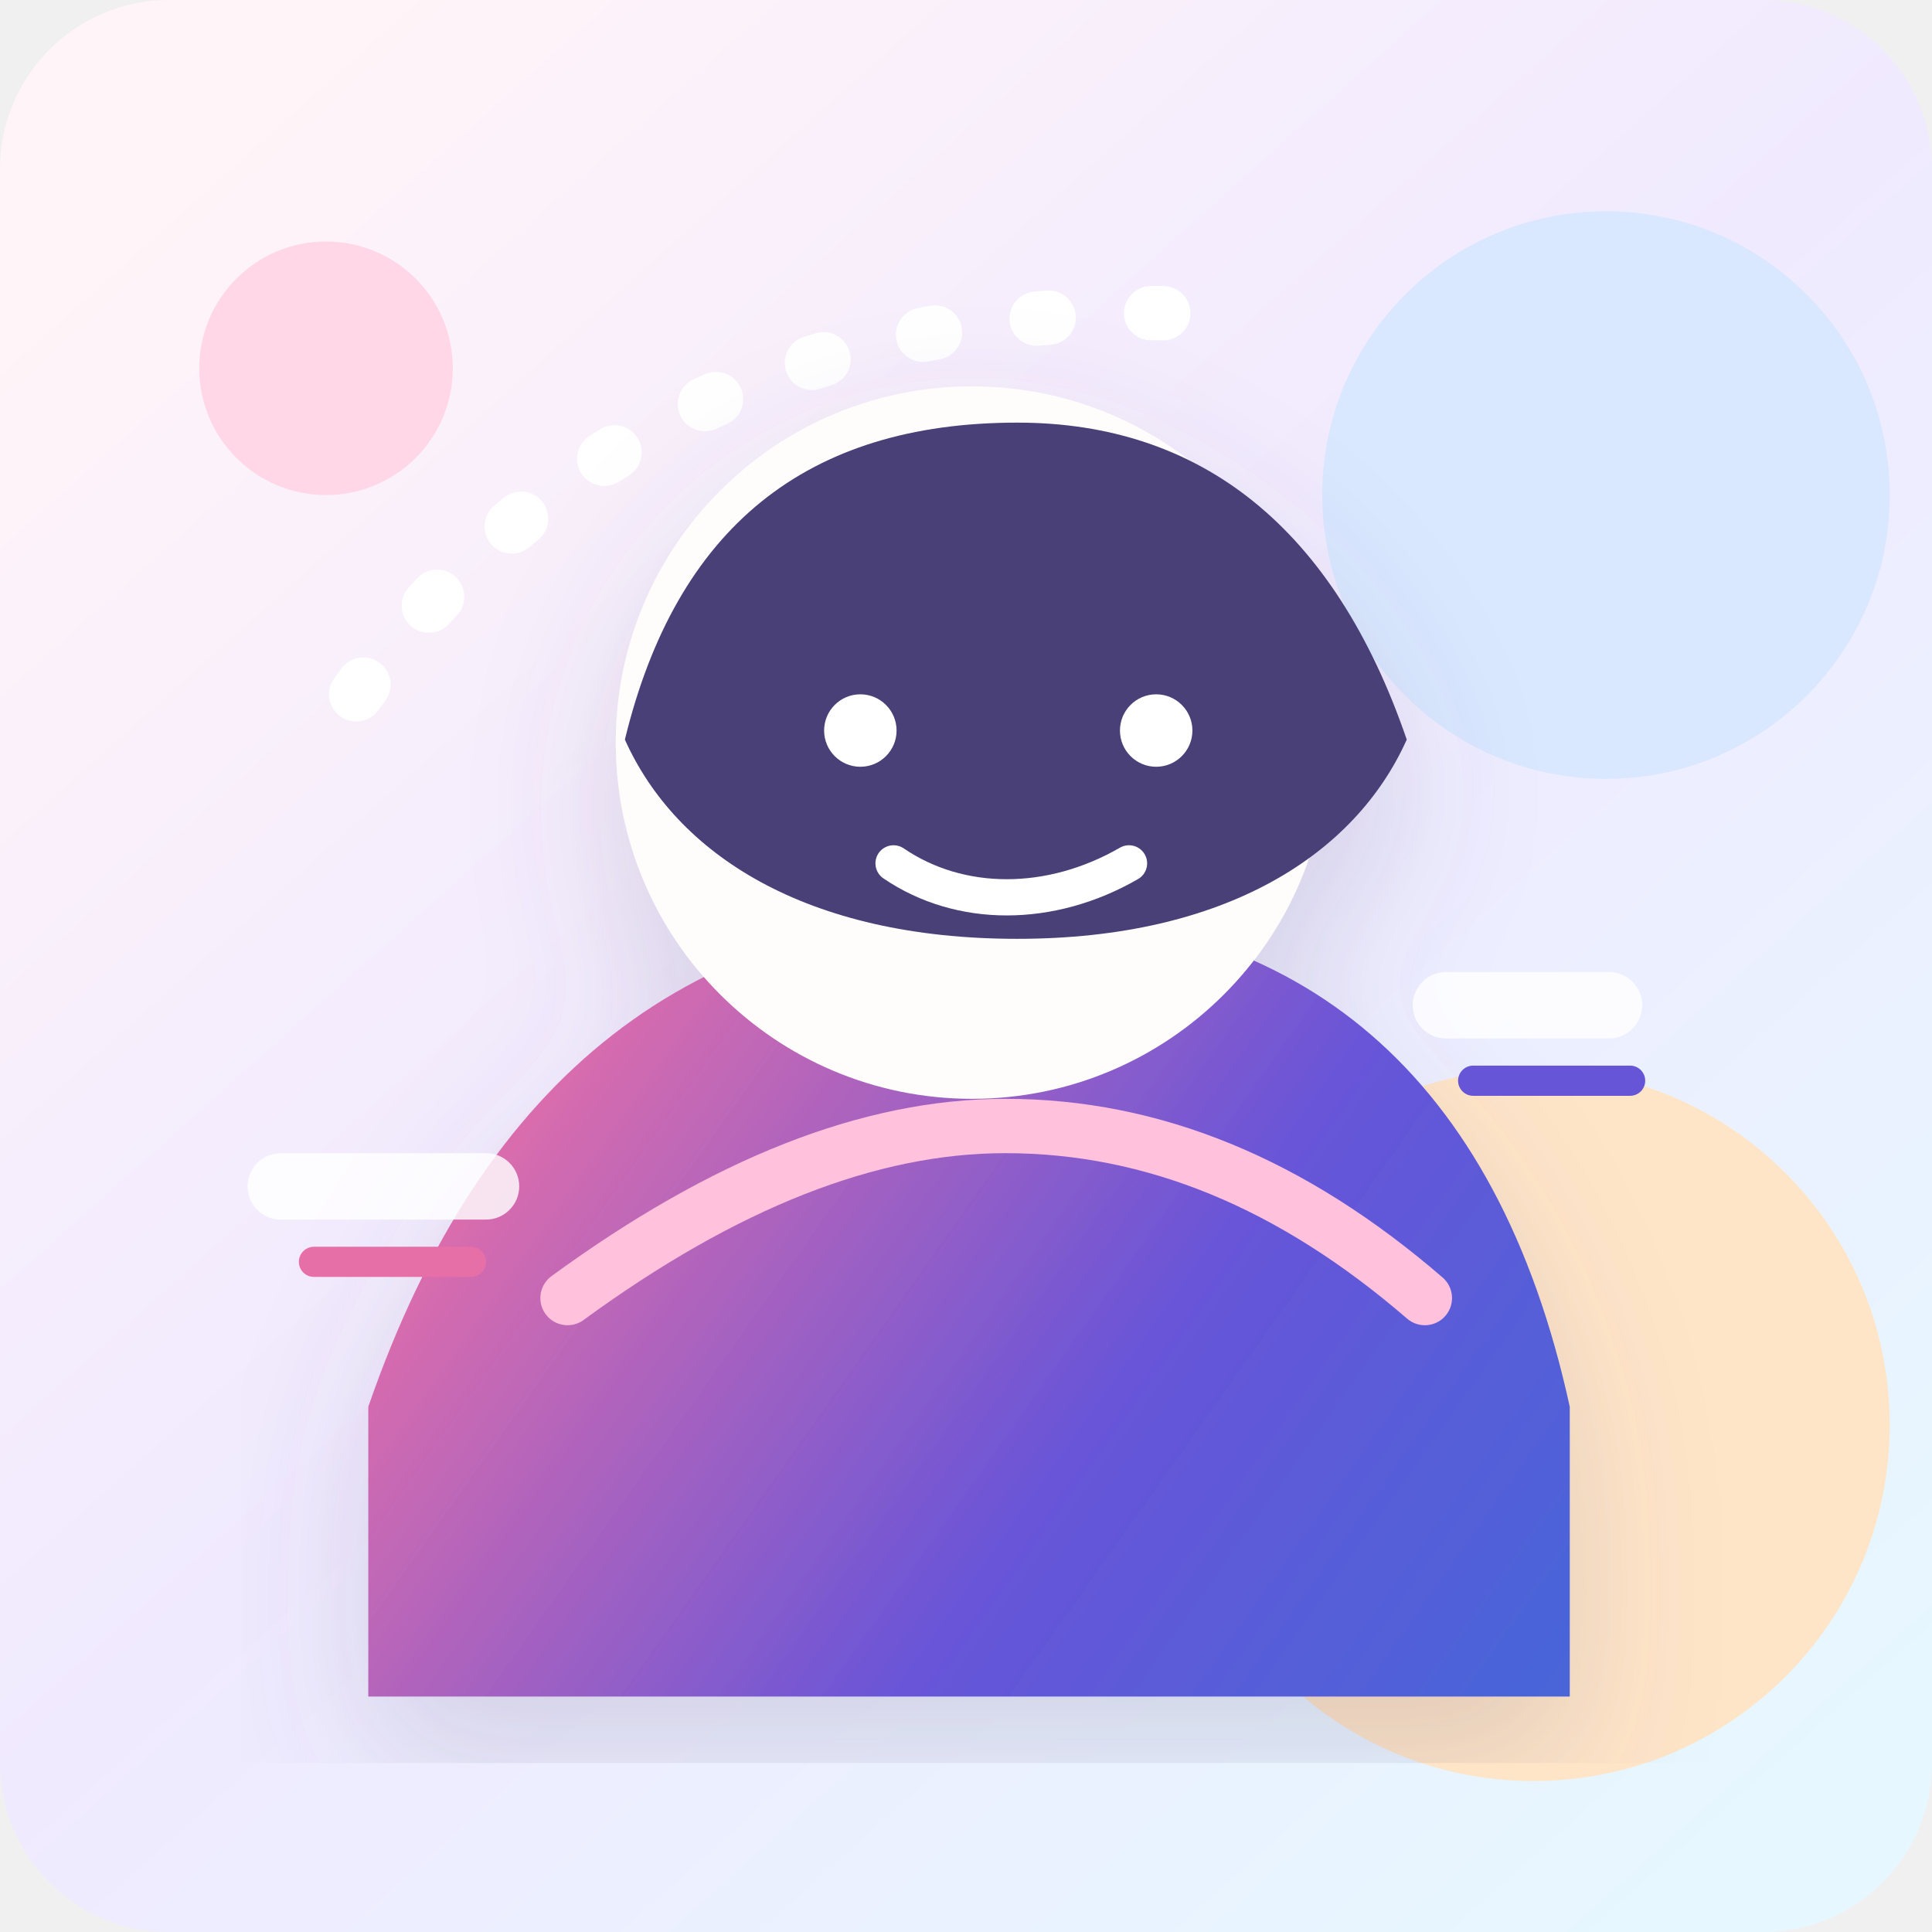
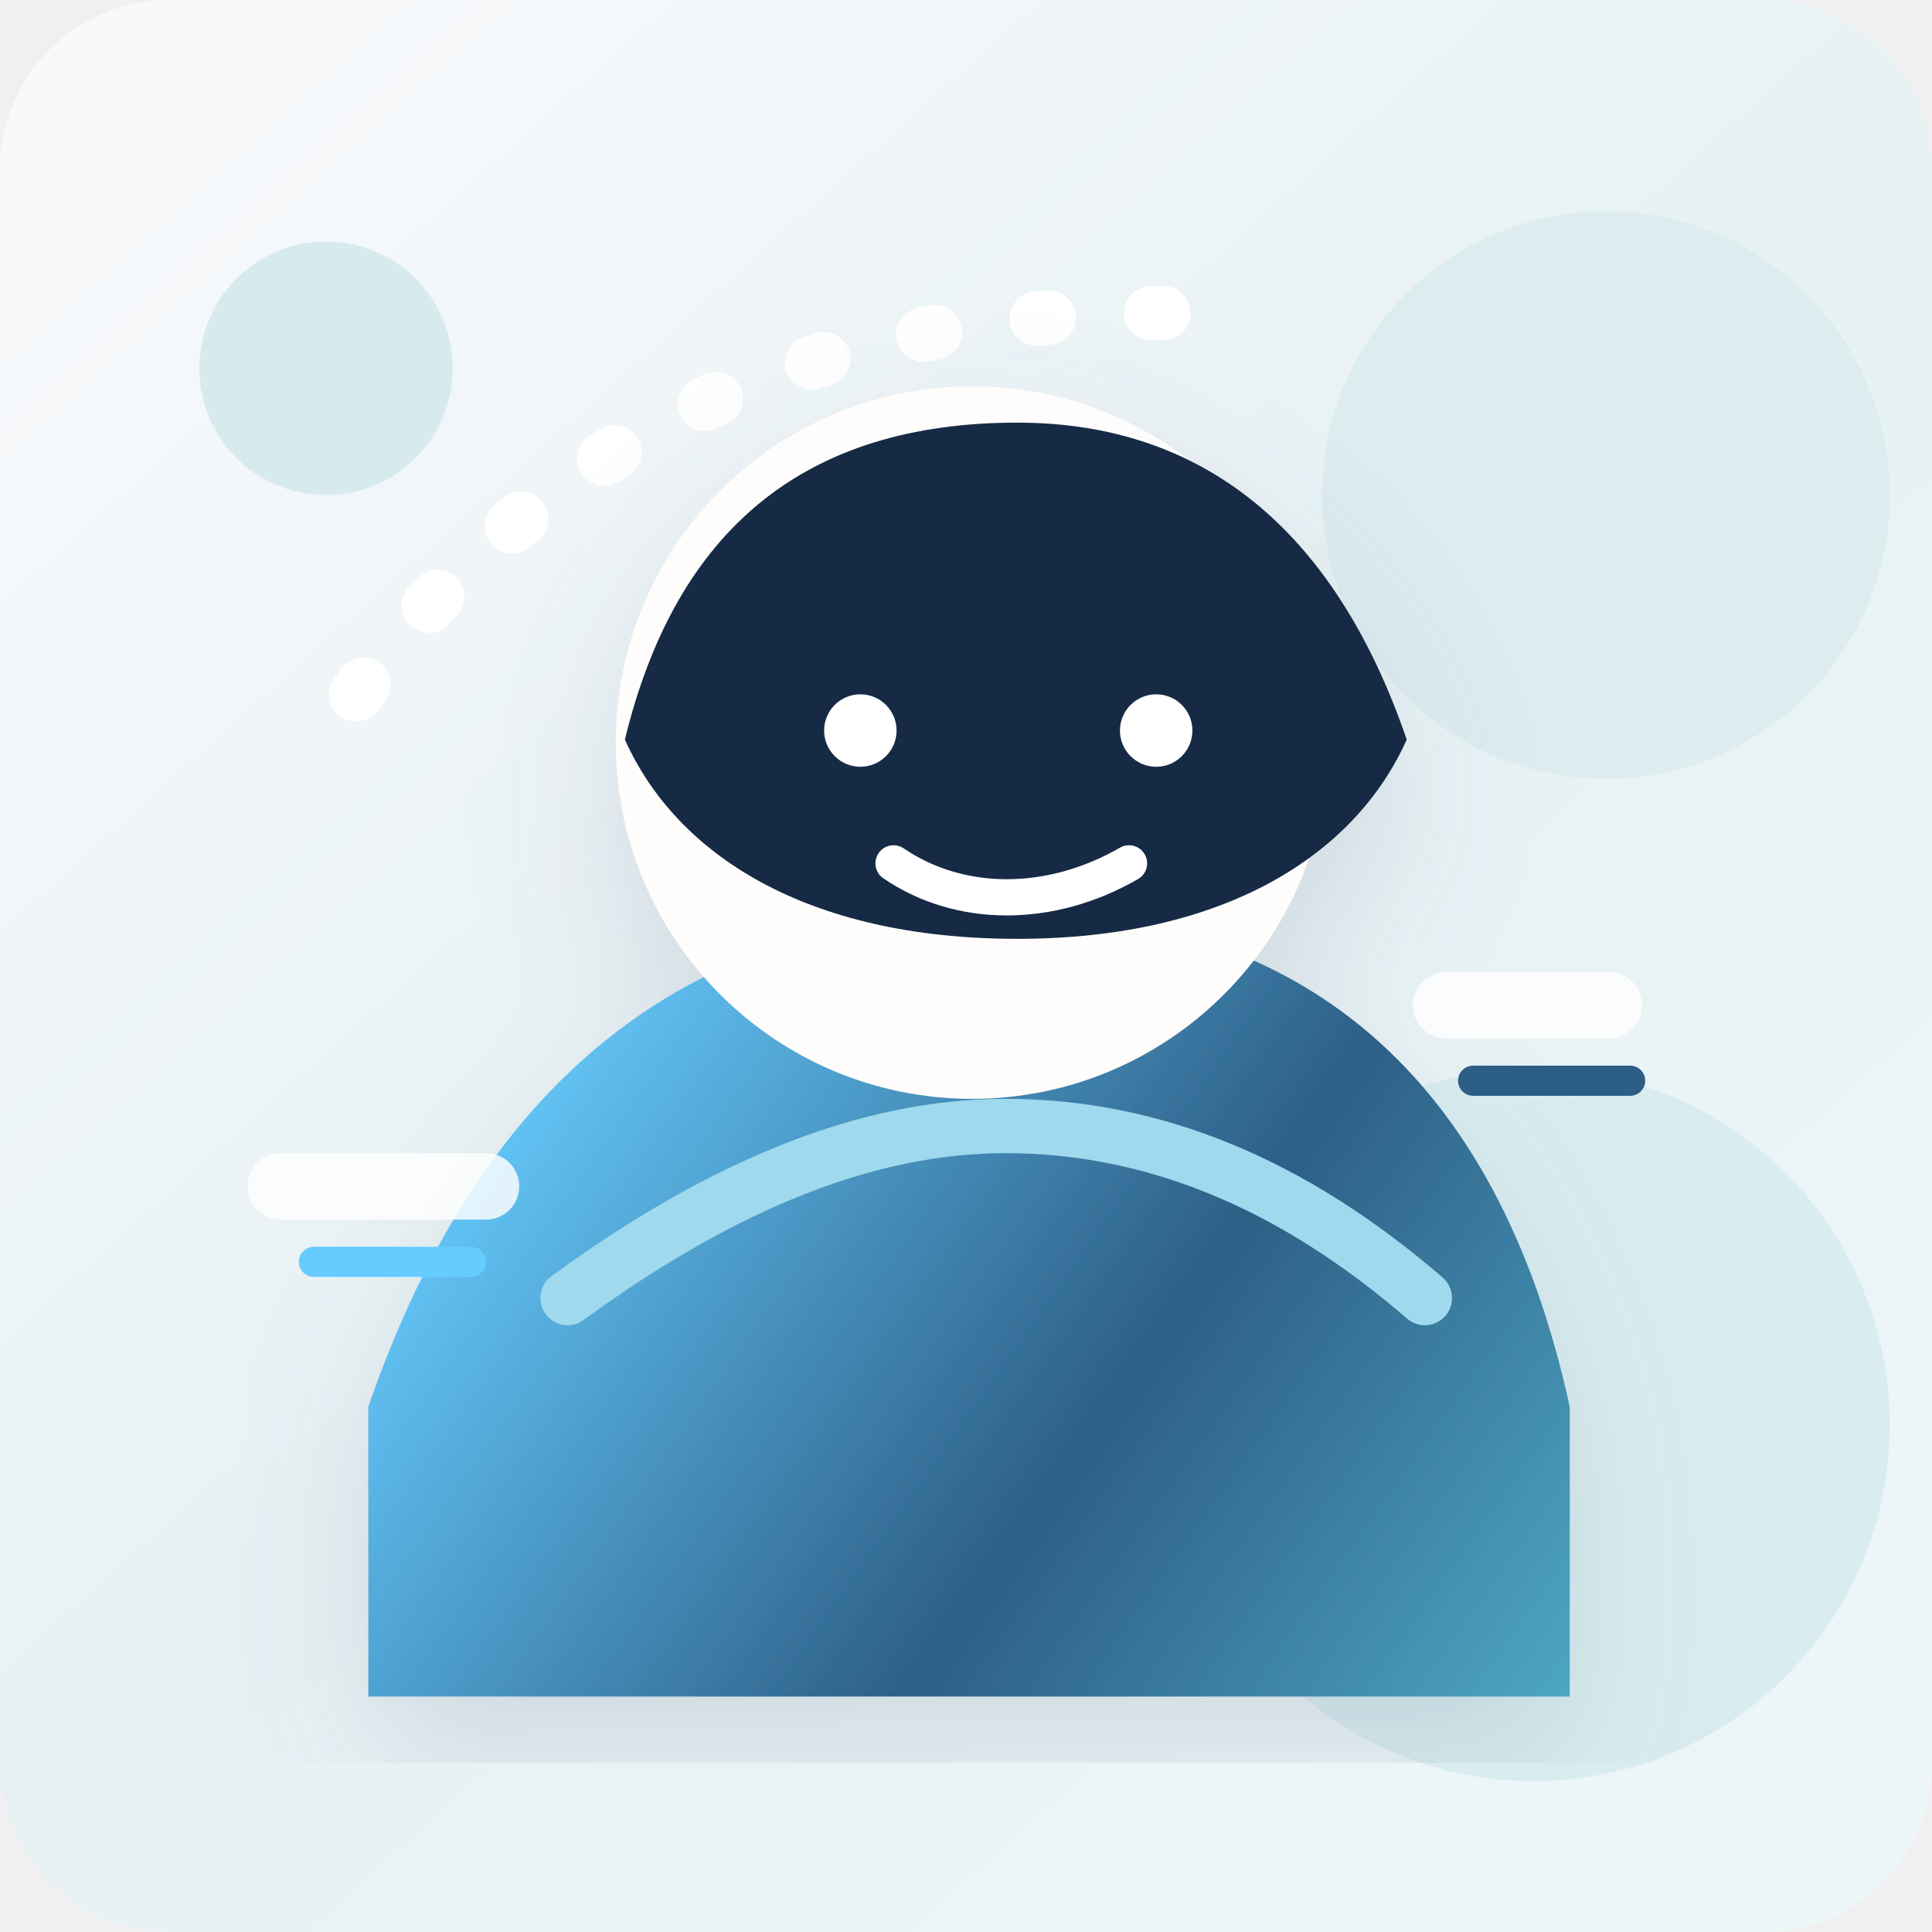
<svg xmlns="http://www.w3.org/2000/svg" width="640" height="640" viewBox="0 0 640 640" fill="none" role="img" aria-labelledby="title desc">
  <defs>
    <linearGradient id="bg" x1="74" y1="42" x2="582" y2="610" gradientUnits="userSpaceOnUse">
-       <stop stop-color="#FFF4F8" />
-       <stop offset="0.48" stop-color="#F0EAFF" />
-       <stop offset="1" stop-color="#E6F7FF" />
+       <stop stop-color="#F7F9FB" />
+       <stop offset="0.48" stop-color="#E7F1F4" />
+       <stop offset="1" stop-color="#EDF6F8" />
    </linearGradient>
    <linearGradient id="shirt" x1="164" y1="344" x2="510" y2="589" gradientUnits="userSpaceOnUse">
-       <stop stop-color="#E66FA8" />
-       <stop offset="0.56" stop-color="#6755D8" />
-       <stop offset="1" stop-color="#4666D8" />
+       <stop stop-color="#66ccff" />
+       <stop offset="0.56" stop-color="#2d5f86" />
+       <stop offset="1" stop-color="#4fa9c6" />
    </linearGradient>
    <filter id="shadow" x="80" y="72" width="500" height="512" filterUnits="userSpaceOnUse" color-interpolation-filters="sRGB">
-       <feDropShadow dx="0" dy="22" stdDeviation="24" flood-color="#5F537E" flood-opacity="0.18" />
+       <feDropShadow dx="0" dy="22" stdDeviation="24" flood-color="#5f7385" flood-opacity="0.18" />
    </filter>
  </defs>
  <rect width="640" height="640" rx="56" fill="url(#bg)" />
-   <circle cx="108" cy="122" r="42" fill="#FFD7E6" />
-   <circle cx="532" cy="164" r="94" fill="#D9E7FF" />
-   <circle cx="508" cy="472" r="118" fill="#FFE5C8" />
+   <circle cx="108" cy="122" r="42" fill="#D7EBEF" />
+   <circle cx="532" cy="164" r="94" fill="#DCECEF" />
+   <circle cx="508" cy="472" r="118" fill="#D9EDF0" />
  <path d="M118 230C182 142 276 100 400 104" stroke="#FFFFFF" stroke-width="18" stroke-linecap="round" stroke-dasharray="4 34" />
  <g filter="url(#shadow)">
    <path d="M122 466C160 356 230 302 332 302C431 302 496 356 520 466V562H122V466Z" fill="url(#shirt)" />
    <circle cx="322" cy="246" r="118" fill="#FFFDFB" />
-     <path d="M207 245C224 175 267 140 337 140C398 140 442 175 466 245C449 283 406 311 337 311C267 311 224 283 207 245Z" fill="#4A3F78" />
+     <path d="M207 245C224 175 267 140 337 140C398 140 442 175 466 245C449 283 406 311 337 311C267 311 224 283 207 245Z" fill="#142c44" />
    <circle cx="285" cy="242" r="12" fill="#FFFFFF" />
    <circle cx="383" cy="242" r="12" fill="#FFFFFF" />
    <path d="M296 286C318 301 348 301 374 286" stroke="#FFFFFF" stroke-width="12" stroke-linecap="round" />
-     <path d="M188 430C240 392 288 373 333 373C382 373 428 392 472 430" stroke="#FFC1DB" stroke-width="18" stroke-linecap="round" />
+     <path d="M188 430C240 392 288 373 333 373C382 373 428 392 472 430" stroke="#9fd9ed" stroke-width="18" stroke-linecap="round" />
  </g>
  <rect x="82" y="382" width="90" height="22" rx="11" fill="#FFFFFF" opacity="0.82" />
  <rect x="468" y="322" width="76" height="22" rx="11" fill="#FFFFFF" opacity="0.82" />
-   <path d="M104 418H156" stroke="#E66FA8" stroke-width="10" stroke-linecap="round" />
-   <path d="M488 358H540" stroke="#6755D8" stroke-width="10" stroke-linecap="round" />
+   <path d="M104 418H156" stroke="#66ccff" stroke-width="10" stroke-linecap="round" />
+   <path d="M488 358H540" stroke="#2d5f86" stroke-width="10" stroke-linecap="round" />
</svg>
